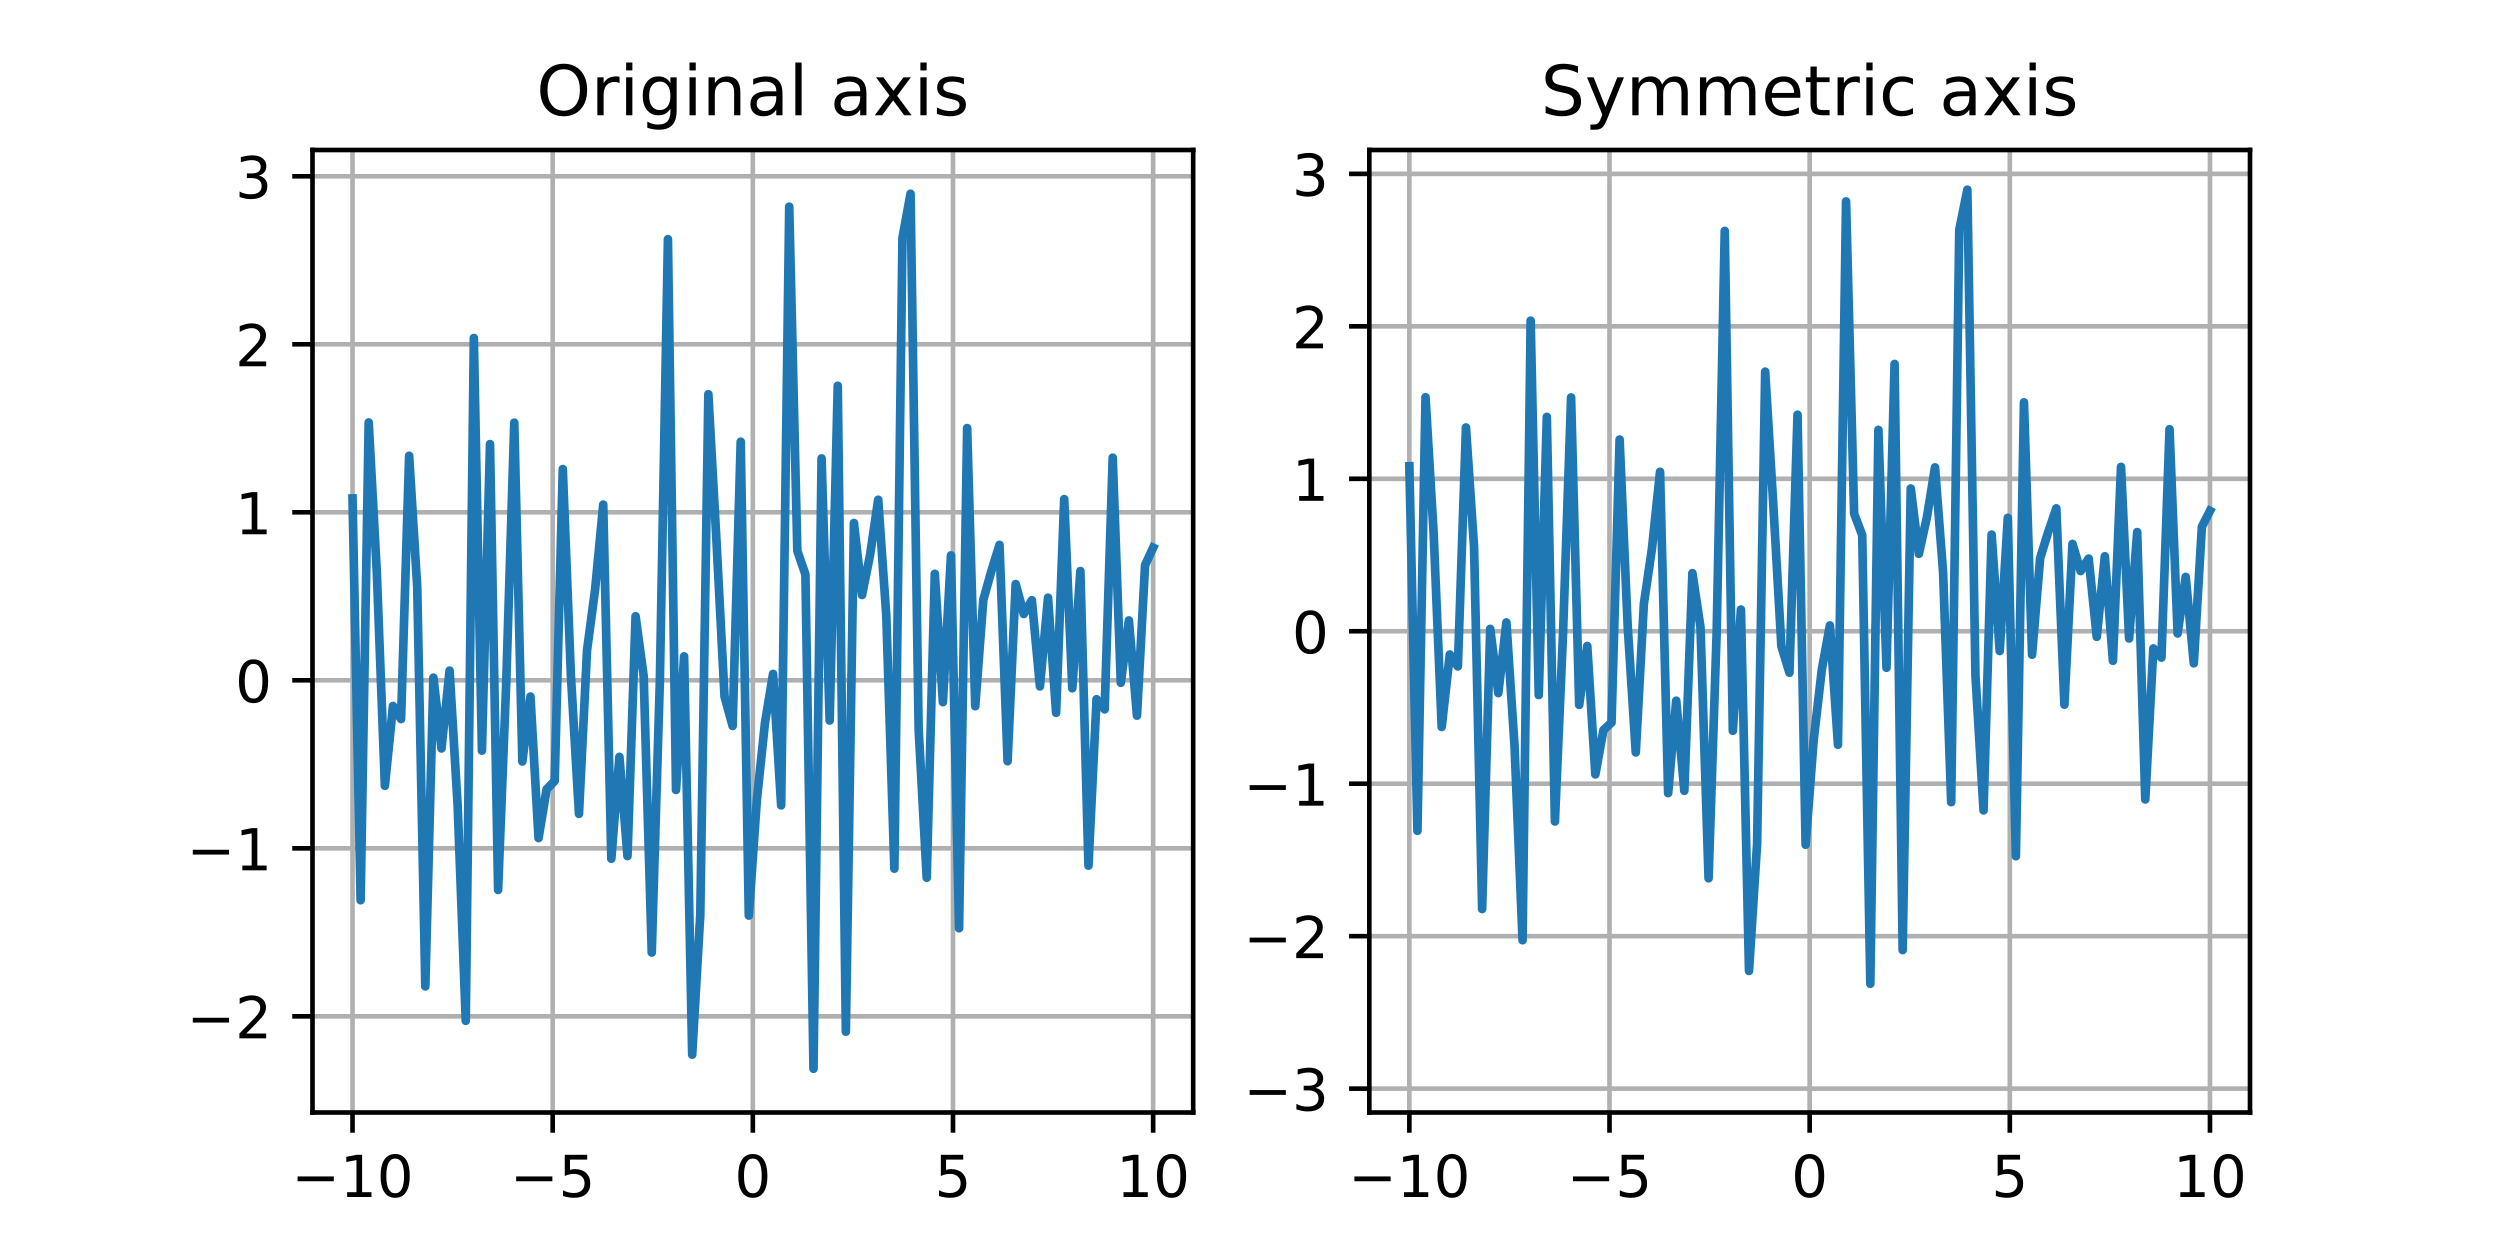
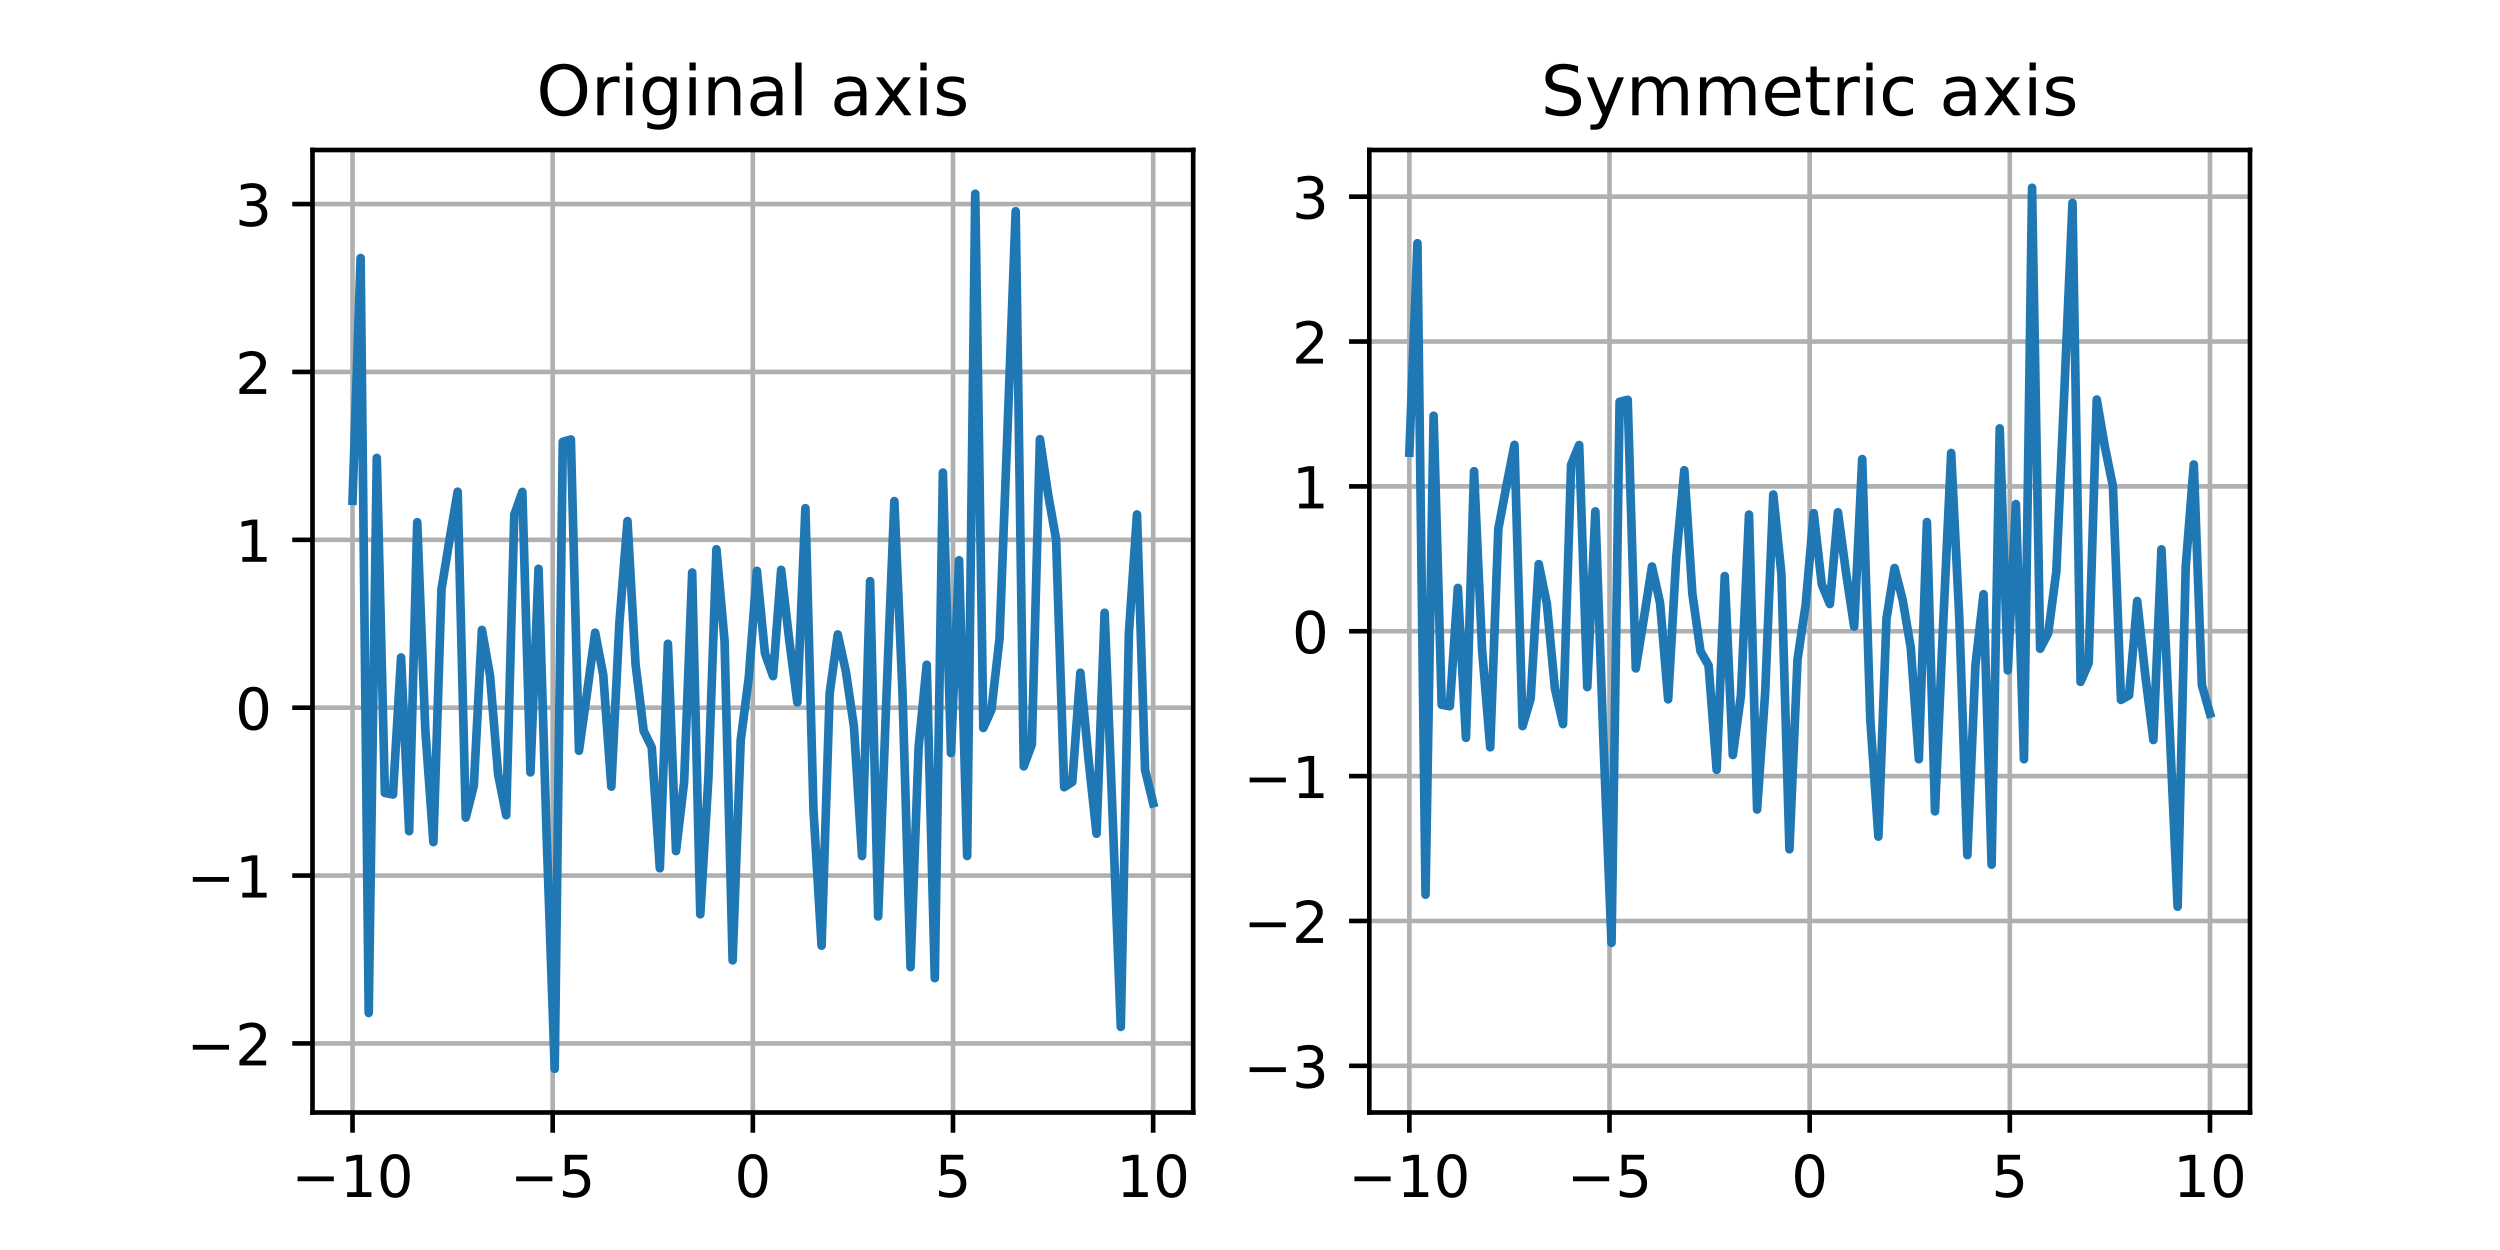
<svg xmlns="http://www.w3.org/2000/svg" xmlns:xlink="http://www.w3.org/1999/xlink" width="432pt" height="216pt" viewBox="0 0 432 216" version="1.1">
  <defs>
    <style type="text/css">*{stroke-linejoin: round; stroke-linecap: butt}</style>
  </defs>
  <g id="figure_1">
    <g id="patch_1">
      <path d="M 0 216  L 432 216  L 432 0  L 0 0  z " style="fill: #ffffff" />
    </g>
    <g id="axes_1">
      <g id="patch_2">
        <path d="M 54 192.24  L 206.182 192.24  L 206.182 25.92  L 54 25.92  z " style="fill: #ffffff" />
      </g>
      <g id="matplotlib.axis_1">
        <g id="xtick_1">
          <g id="line2d_1">
-             <path d="M 60.917 192.24  L 60.917 25.92  " clip-path="url(#p1a04394215)" style="fill: none; stroke: #b0b0b0; stroke-width: 0.8; stroke-linecap: square" />
+             <path d="M 60.917 192.24  L 60.917 25.92  " clip-path="url(#p332a3a9948)" style="fill: none; stroke: #b0b0b0; stroke-width: 0.8; stroke-linecap: square" />
          </g>
          <g id="line2d_2">
            <defs>
-               <path id="mf5a578533a" d="M 0 0  L 0 3.5  " style="stroke: #000000; stroke-width: 0.8" />
+               <path id="ma96512a030" d="M 0 0  L 0 3.5  " style="stroke: #000000; stroke-width: 0.8" />
            </defs>
            <g>
-               <use xlink:href="#mf5a578533a" x="60.917" y="192.24" style="stroke: #000000; stroke-width: 0.8" />
+               <use xlink:href="#ma96512a030" x="60.917" y="192.24" style="stroke: #000000; stroke-width: 0.8" />
            </g>
          </g>
          <g id="text_1">
            <g transform="translate(50.36501 206.8384) scale(0.1 -0.1)">
              <defs>
                <path id="DejaVuSans-2212" d="M 678 2272  L 4684 2272  L 4684 1741  L 678 1741  L 678 2272  z " transform="scale(0.015625)" />
                <path id="DejaVuSans-31" d="M 794 531  L 1825 531  L 1825 4091  L 703 3866  L 703 4441  L 1819 4666  L 2450 4666  L 2450 531  L 3481 531  L 3481 0  L 794 0  L 794 531  z " transform="scale(0.015625)" />
                <path id="DejaVuSans-30" d="M 2034 4250  Q 1547 4250 1301 3770  Q 1056 3291 1056 2328  Q 1056 1369 1301 889  Q 1547 409 2034 409  Q 2525 409 2770 889  Q 3016 1369 3016 2328  Q 3016 3291 2770 3770  Q 2525 4250 2034 4250  z M 2034 4750  Q 2819 4750 3233 4129  Q 3647 3509 3647 2328  Q 3647 1150 3233 529  Q 2819 -91 2034 -91  Q 1250 -91 836 529  Q 422 1150 422 2328  Q 422 3509 836 4129  Q 1250 4750 2034 4750  z " transform="scale(0.015625)" />
              </defs>
              <use xlink:href="#DejaVuSans-2212" />
              <use xlink:href="#DejaVuSans-31" transform="translate(83.78906 0)" />
              <use xlink:href="#DejaVuSans-30" transform="translate(147.4121 0)" />
            </g>
          </g>
        </g>
        <g id="xtick_2">
          <g id="line2d_3">
-             <path d="M 95.504 192.24  L 95.504 25.92  " clip-path="url(#p1a04394215)" style="fill: none; stroke: #b0b0b0; stroke-width: 0.8; stroke-linecap: square" />
+             <path d="M 95.504 192.24  L 95.504 25.92  " clip-path="url(#p332a3a9948)" style="fill: none; stroke: #b0b0b0; stroke-width: 0.8; stroke-linecap: square" />
          </g>
          <g id="line2d_4">
            <g>
-               <use xlink:href="#mf5a578533a" x="95.504" y="192.24" style="stroke: #000000; stroke-width: 0.8" />
+               <use xlink:href="#ma96512a030" x="95.504" y="192.24" style="stroke: #000000; stroke-width: 0.8" />
            </g>
          </g>
          <g id="text_2">
            <g transform="translate(88.13304 206.8384) scale(0.1 -0.1)">
              <defs>
                <path id="DejaVuSans-35" d="M 691 4666  L 3169 4666  L 3169 4134  L 1269 4134  L 1269 2991  Q 1406 3038 1543 3061  Q 1681 3084 1819 3084  Q 2600 3084 3056 2656  Q 3513 2228 3513 1497  Q 3513 744 3044 326  Q 2575 -91 1722 -91  Q 1428 -91 1123 -41  Q 819 9 494 109  L 494 744  Q 775 591 1075 516  Q 1375 441 1709 441  Q 2250 441 2565 725  Q 2881 1009 2881 1497  Q 2881 1984 2565 2268  Q 2250 2553 1709 2553  Q 1456 2553 1204 2497  Q 953 2441 691 2322  L 691 4666  z " transform="scale(0.015625)" />
              </defs>
              <use xlink:href="#DejaVuSans-2212" />
              <use xlink:href="#DejaVuSans-35" transform="translate(83.78906 0)" />
            </g>
          </g>
        </g>
        <g id="xtick_3">
          <g id="line2d_5">
-             <path d="M 130.091 192.24  L 130.091 25.92  " clip-path="url(#p1a04394215)" style="fill: none; stroke: #b0b0b0; stroke-width: 0.8; stroke-linecap: square" />
+             <path d="M 130.091 192.24  L 130.091 25.92  " clip-path="url(#p332a3a9948)" style="fill: none; stroke: #b0b0b0; stroke-width: 0.8; stroke-linecap: square" />
          </g>
          <g id="line2d_6">
            <g>
-               <use xlink:href="#mf5a578533a" x="130.091" y="192.24" style="stroke: #000000; stroke-width: 0.8" />
+               <use xlink:href="#ma96512a030" x="130.091" y="192.24" style="stroke: #000000; stroke-width: 0.8" />
            </g>
          </g>
          <g id="text_3">
            <g transform="translate(126.9097 206.8384) scale(0.1 -0.1)">
              <use xlink:href="#DejaVuSans-30" />
            </g>
          </g>
        </g>
        <g id="xtick_4">
          <g id="line2d_7">
-             <path d="M 164.678 192.24  L 164.678 25.92  " clip-path="url(#p1a04394215)" style="fill: none; stroke: #b0b0b0; stroke-width: 0.8; stroke-linecap: square" />
+             <path d="M 164.678 192.24  L 164.678 25.92  " clip-path="url(#p332a3a9948)" style="fill: none; stroke: #b0b0b0; stroke-width: 0.8; stroke-linecap: square" />
          </g>
          <g id="line2d_8">
            <g>
-               <use xlink:href="#mf5a578533a" x="164.678" y="192.24" style="stroke: #000000; stroke-width: 0.8" />
+               <use xlink:href="#ma96512a030" x="164.678" y="192.24" style="stroke: #000000; stroke-width: 0.8" />
            </g>
          </g>
          <g id="text_4">
            <g transform="translate(161.4964 206.8384) scale(0.1 -0.1)">
              <use xlink:href="#DejaVuSans-35" />
            </g>
          </g>
        </g>
        <g id="xtick_5">
          <g id="line2d_9">
-             <path d="M 199.264 192.24  L 199.264 25.92  " clip-path="url(#p1a04394215)" style="fill: none; stroke: #b0b0b0; stroke-width: 0.8; stroke-linecap: square" />
+             <path d="M 199.264 192.24  L 199.264 25.92  " clip-path="url(#p332a3a9948)" style="fill: none; stroke: #b0b0b0; stroke-width: 0.8; stroke-linecap: square" />
          </g>
          <g id="line2d_10">
            <g>
-               <use xlink:href="#mf5a578533a" x="199.264" y="192.24" style="stroke: #000000; stroke-width: 0.8" />
+               <use xlink:href="#ma96512a030" x="199.264" y="192.24" style="stroke: #000000; stroke-width: 0.8" />
            </g>
          </g>
          <g id="text_5">
            <g transform="translate(192.902 206.8384) scale(0.1 -0.1)">
              <use xlink:href="#DejaVuSans-31" />
              <use xlink:href="#DejaVuSans-30" transform="translate(63.62305 0)" />
            </g>
          </g>
        </g>
      </g>
      <g id="matplotlib.axis_2">
        <g id="ytick_1">
          <g id="line2d_11">
-             <path d="M 54 175.621  L 206.182 175.621  " clip-path="url(#p1a04394215)" style="fill: none; stroke: #b0b0b0; stroke-width: 0.8; stroke-linecap: square" />
+             <path d="M 54 180.304  L 206.182 180.304  " clip-path="url(#p332a3a9948)" style="fill: none; stroke: #b0b0b0; stroke-width: 0.8; stroke-linecap: square" />
          </g>
          <g id="line2d_12">
            <defs>
-               <path id="mea3f98e2d4" d="M 0 0  L -3.5 0  " style="stroke: #000000; stroke-width: 0.8" />
+               <path id="ma9597809e9" d="M 0 0  L -3.5 0  " style="stroke: #000000; stroke-width: 0.8" />
            </defs>
            <g>
-               <use xlink:href="#mea3f98e2d4" x="54" y="175.621" style="stroke: #000000; stroke-width: 0.8" />
+               <use xlink:href="#ma9597809e9" x="54" y="180.304" style="stroke: #000000; stroke-width: 0.8" />
            </g>
          </g>
          <g id="text_6">
-             <g transform="translate(32.25781 179.4204) scale(0.1 -0.1)">
+             <g transform="translate(32.25781 184.1037) scale(0.1 -0.1)">
              <defs>
                <path id="DejaVuSans-32" d="M 1228 531  L 3431 531  L 3431 0  L 469 0  L 469 531  Q 828 903 1448 1529  Q 2069 2156 2228 2338  Q 2531 2678 2651 2914  Q 2772 3150 2772 3378  Q 2772 3750 2511 3984  Q 2250 4219 1831 4219  Q 1534 4219 1204 4116  Q 875 4013 500 3803  L 500 4441  Q 881 4594 1212 4672  Q 1544 4750 1819 4750  Q 2544 4750 2975 4387  Q 3406 4025 3406 3419  Q 3406 3131 3298 2873  Q 3191 2616 2906 2266  Q 2828 2175 2409 1742  Q 1991 1309 1228 531  z " transform="scale(0.015625)" />
              </defs>
              <use xlink:href="#DejaVuSans-2212" />
              <use xlink:href="#DejaVuSans-32" transform="translate(83.78906 0)" />
            </g>
          </g>
        </g>
        <g id="ytick_2">
          <g id="line2d_13">
-             <path d="M 54 146.59  L 206.182 146.59  " clip-path="url(#p1a04394215)" style="fill: none; stroke: #b0b0b0; stroke-width: 0.8; stroke-linecap: square" />
+             <path d="M 54 151.296  L 206.182 151.296  " clip-path="url(#p332a3a9948)" style="fill: none; stroke: #b0b0b0; stroke-width: 0.8; stroke-linecap: square" />
          </g>
          <g id="line2d_14">
            <g>
-               <use xlink:href="#mea3f98e2d4" x="54" y="146.59" style="stroke: #000000; stroke-width: 0.8" />
+               <use xlink:href="#ma9597809e9" x="54" y="151.296" style="stroke: #000000; stroke-width: 0.8" />
            </g>
          </g>
          <g id="text_7">
-             <g transform="translate(32.25781 150.3892) scale(0.1 -0.1)">
+             <g transform="translate(32.25781 155.0956) scale(0.1 -0.1)">
              <use xlink:href="#DejaVuSans-2212" />
              <use xlink:href="#DejaVuSans-31" transform="translate(83.78906 0)" />
            </g>
          </g>
        </g>
        <g id="ytick_3">
          <g id="line2d_15">
-             <path d="M 54 117.559  L 206.182 117.559  " clip-path="url(#p1a04394215)" style="fill: none; stroke: #b0b0b0; stroke-width: 0.8; stroke-linecap: square" />
+             <path d="M 54 122.288  L 206.182 122.288  " clip-path="url(#p332a3a9948)" style="fill: none; stroke: #b0b0b0; stroke-width: 0.8; stroke-linecap: square" />
          </g>
          <g id="line2d_16">
            <g>
-               <use xlink:href="#mea3f98e2d4" x="54" y="117.559" style="stroke: #000000; stroke-width: 0.8" />
+               <use xlink:href="#ma9597809e9" x="54" y="122.288" style="stroke: #000000; stroke-width: 0.8" />
            </g>
          </g>
          <g id="text_8">
-             <g transform="translate(40.6375 121.3579) scale(0.1 -0.1)">
+             <g transform="translate(40.6375 126.0876) scale(0.1 -0.1)">
              <use xlink:href="#DejaVuSans-30" />
            </g>
          </g>
        </g>
        <g id="ytick_4">
          <g id="line2d_17">
-             <path d="M 54 88.527  L 206.182 88.527  " clip-path="url(#p1a04394215)" style="fill: none; stroke: #b0b0b0; stroke-width: 0.8; stroke-linecap: square" />
+             <path d="M 54 93.28  L 206.182 93.28  " clip-path="url(#p332a3a9948)" style="fill: none; stroke: #b0b0b0; stroke-width: 0.8; stroke-linecap: square" />
          </g>
          <g id="line2d_18">
            <g>
-               <use xlink:href="#mea3f98e2d4" x="54" y="88.527" style="stroke: #000000; stroke-width: 0.8" />
+               <use xlink:href="#ma9597809e9" x="54" y="93.28" style="stroke: #000000; stroke-width: 0.8" />
            </g>
          </g>
          <g id="text_9">
-             <g transform="translate(40.6375 92.3267) scale(0.1 -0.1)">
+             <g transform="translate(40.6375 97.07947) scale(0.1 -0.1)">
              <use xlink:href="#DejaVuSans-31" />
            </g>
          </g>
        </g>
        <g id="ytick_5">
          <g id="line2d_19">
-             <path d="M 54 59.496  L 206.182 59.496  " clip-path="url(#p1a04394215)" style="fill: none; stroke: #b0b0b0; stroke-width: 0.8; stroke-linecap: square" />
+             <path d="M 54 64.272  L 206.182 64.272  " clip-path="url(#p332a3a9948)" style="fill: none; stroke: #b0b0b0; stroke-width: 0.8; stroke-linecap: square" />
          </g>
          <g id="line2d_20">
            <g>
-               <use xlink:href="#mea3f98e2d4" x="54" y="59.496" style="stroke: #000000; stroke-width: 0.8" />
+               <use xlink:href="#ma9597809e9" x="54" y="64.272" style="stroke: #000000; stroke-width: 0.8" />
            </g>
          </g>
          <g id="text_10">
-             <g transform="translate(40.6375 63.29547) scale(0.1 -0.1)">
+             <g transform="translate(40.6375 68.07139) scale(0.1 -0.1)">
              <use xlink:href="#DejaVuSans-32" />
            </g>
          </g>
        </g>
        <g id="ytick_6">
          <g id="line2d_21">
-             <path d="M 54 30.465  L 206.182 30.465  " clip-path="url(#p1a04394215)" style="fill: none; stroke: #b0b0b0; stroke-width: 0.8; stroke-linecap: square" />
+             <path d="M 54 35.264  L 206.182 35.264  " clip-path="url(#p332a3a9948)" style="fill: none; stroke: #b0b0b0; stroke-width: 0.8; stroke-linecap: square" />
          </g>
          <g id="line2d_22">
            <g>
-               <use xlink:href="#mea3f98e2d4" x="54" y="30.465" style="stroke: #000000; stroke-width: 0.8" />
+               <use xlink:href="#ma9597809e9" x="54" y="35.264" style="stroke: #000000; stroke-width: 0.8" />
            </g>
          </g>
          <g id="text_11">
-             <g transform="translate(40.6375 34.26423) scale(0.1 -0.1)">
+             <g transform="translate(40.6375 39.0633) scale(0.1 -0.1)">
              <defs>
                <path id="DejaVuSans-33" d="M 2597 2516  Q 3050 2419 3304 2112  Q 3559 1806 3559 1356  Q 3559 666 3084 287  Q 2609 -91 1734 -91  Q 1441 -91 1130 -33  Q 819 25 488 141  L 488 750  Q 750 597 1062 519  Q 1375 441 1716 441  Q 2309 441 2620 675  Q 2931 909 2931 1356  Q 2931 1769 2642 2001  Q 2353 2234 1838 2234  L 1294 2234  L 1294 2753  L 1863 2753  Q 2328 2753 2575 2939  Q 2822 3125 2822 3475  Q 2822 3834 2567 4026  Q 2313 4219 1838 4219  Q 1578 4219 1281 4162  Q 984 4106 628 3988  L 628 4550  Q 988 4650 1302 4700  Q 1616 4750 1894 4750  Q 2613 4750 3031 4423  Q 3450 4097 3450 3541  Q 3450 3153 3228 2886  Q 3006 2619 2597 2516  z " transform="scale(0.015625)" />
              </defs>
              <use xlink:href="#DejaVuSans-33" />
            </g>
          </g>
        </g>
      </g>
      <g id="line2d_23">
-         <path d="M 60.917 86.134  L 62.315 155.558  L 63.712 73.004  L 65.11 98.788  L 66.507 135.788  L 67.905 121.995  L 69.302 124.25  L 70.699 78.758  L 72.097 101.439  L 73.494 170.447  L 74.892 117.104  L 76.289 129.333  L 77.687 115.883  L 79.084 139.246  L 80.482 176.391  L 81.879 58.413  L 83.276 129.707  L 84.674 76.744  L 86.071 153.777  L 87.469 118.127  L 88.866 73.04  L 90.264 131.581  L 91.661 120.367  L 93.059 144.816  L 94.456 136.38  L 95.853 134.942  L 97.251 81.053  L 98.648 116.665  L 100.046 140.632  L 101.443 112.348  L 102.841 101.811  L 104.238 87.194  L 105.636 148.384  L 107.033 130.785  L 108.431 147.928  L 109.828 106.497  L 111.225 116.817  L 112.623 164.6  L 114.02 117.783  L 115.418 41.332  L 116.815 136.504  L 118.213 113.425  L 119.61 182.243  L 121.008 158.093  L 122.405 68.124  L 123.802 93.371  L 125.2 120.378  L 126.597 125.451  L 127.995 76.33  L 129.392 158.211  L 130.79 138.2  L 132.187 124.899  L 133.585 116.45  L 134.982 139.166  L 136.379 35.716  L 137.777 95.175  L 139.174 99.262  L 140.572 184.68  L 141.969 79.217  L 143.367 124.51  L 144.764 66.664  L 146.162 178.268  L 147.559 90.378  L 148.956 102.816  L 150.354 95.859  L 151.751 86.357  L 153.149 106.356  L 154.546 150.102  L 155.944 41.122  L 157.341 33.48  L 158.739 125.975  L 160.136 151.671  L 161.533 99.156  L 162.931 121.326  L 164.328 95.968  L 165.726 160.397  L 167.123 73.973  L 168.521 122.03  L 169.918 103.638  L 171.316 98.649  L 172.713 94.158  L 174.11 131.534  L 175.508 100.932  L 176.905 106.1  L 178.303 103.72  L 179.7 118.616  L 181.098 103.285  L 182.495 123.175  L 183.893 86.256  L 185.29 118.936  L 186.687 98.676  L 188.085 149.584  L 189.482 120.836  L 190.88 122.574  L 192.277 79.089  L 193.675 117.98  L 195.072 107.214  L 196.47 123.662  L 197.867 97.657  L 199.264 94.642  " clip-path="url(#p1a04394215)" style="fill: none; stroke: #1f77b4; stroke-width: 1.5; stroke-linecap: square" />
+         <path d="M 60.917 86.529  L 62.315 44.589  L 63.712 175.039  L 65.11 79.137  L 66.507 137.019  L 67.905 137.289  L 69.302 113.615  L 70.699 143.636  L 72.097 90.243  L 73.494 126.137  L 74.892 145.52  L 76.289 101.826  L 77.687 93.221  L 79.084 84.968  L 80.482 141.279  L 81.879 135.757  L 83.276 108.851  L 84.674 116.747  L 86.071 133.789  L 87.469 140.876  L 88.866 88.962  L 90.264 85.003  L 91.661 133.469  L 93.059 98.289  L 94.456 144.402  L 95.853 184.68  L 97.251 76.344  L 98.648 75.942  L 100.046 129.727  L 101.443 119.703  L 102.841 109.325  L 104.238 116.606  L 105.636 135.924  L 107.033 107.627  L 108.431 90.051  L 109.828 114.837  L 111.225 126.282  L 112.623 129.143  L 114.02 150.037  L 115.418 111.247  L 116.815 147.068  L 118.213 135.161  L 119.61 98.93  L 121.008 157.984  L 122.405 134.575  L 123.802 94.918  L 125.2 110.698  L 126.597 165.946  L 127.995 127.914  L 129.392 117.056  L 130.79 98.645  L 132.187 112.912  L 133.585 116.836  L 134.982 98.475  L 136.379 110.598  L 137.777 121.361  L 139.174 87.814  L 140.572 140.042  L 141.969 163.409  L 143.367 119.751  L 144.764 109.634  L 146.162 116.012  L 147.559 125.566  L 148.956 147.916  L 150.354 100.423  L 151.751 158.358  L 153.149 121.138  L 154.546 86.593  L 155.944 119.498  L 157.341 167.113  L 158.739 129.089  L 160.136 114.87  L 161.533 169.028  L 162.931 81.664  L 164.328 130.124  L 165.726 96.823  L 167.123 147.91  L 168.521 33.48  L 169.918 125.788  L 171.316 122.663  L 172.713 110.375  L 174.11 73.909  L 175.508 36.51  L 176.905 132.42  L 178.303 128.635  L 179.7 75.893  L 181.098 85.334  L 182.495 93.224  L 183.893 136.032  L 185.29 135.106  L 186.687 116.247  L 188.085 131.084  L 189.482 144.06  L 190.88 105.886  L 192.277 141.404  L 193.675 177.447  L 195.072 109.393  L 196.47 88.901  L 197.867 133.061  L 199.264 138.794  " clip-path="url(#p332a3a9948)" style="fill: none; stroke: #1f77b4; stroke-width: 1.5; stroke-linecap: square" />
      </g>
      <g id="patch_3">
        <path d="M 54 192.24  L 54 25.92  " style="fill: none; stroke: #000000; stroke-width: 0.8; stroke-linejoin: miter; stroke-linecap: square" />
      </g>
      <g id="patch_4">
        <path d="M 206.182 192.24  L 206.182 25.92  " style="fill: none; stroke: #000000; stroke-width: 0.8; stroke-linejoin: miter; stroke-linecap: square" />
      </g>
      <g id="patch_5">
        <path d="M 54 192.24  L 206.182 192.24  " style="fill: none; stroke: #000000; stroke-width: 0.8; stroke-linejoin: miter; stroke-linecap: square" />
      </g>
      <g id="patch_6">
        <path d="M 54 25.92  L 206.182 25.92  " style="fill: none; stroke: #000000; stroke-width: 0.8; stroke-linejoin: miter; stroke-linecap: square" />
      </g>
      <g id="text_12">
        <g transform="translate(92.68466 19.92) scale(0.12 -0.12)">
          <defs>
            <path id="DejaVuSans-4f" d="M 2522 4238  Q 1834 4238 1429 3725  Q 1025 3213 1025 2328  Q 1025 1447 1429 934  Q 1834 422 2522 422  Q 3209 422 3611 934  Q 4013 1447 4013 2328  Q 4013 3213 3611 3725  Q 3209 4238 2522 4238  z M 2522 4750  Q 3503 4750 4090 4092  Q 4678 3434 4678 2328  Q 4678 1225 4090 567  Q 3503 -91 2522 -91  Q 1538 -91 948 565  Q 359 1222 359 2328  Q 359 3434 948 4092  Q 1538 4750 2522 4750  z " transform="scale(0.015625)" />
            <path id="DejaVuSans-72" d="M 2631 2963  Q 2534 3019 2420 3045  Q 2306 3072 2169 3072  Q 1681 3072 1420 2755  Q 1159 2438 1159 1844  L 1159 0  L 581 0  L 581 3500  L 1159 3500  L 1159 2956  Q 1341 3275 1631 3429  Q 1922 3584 2338 3584  Q 2397 3584 2469 3576  Q 2541 3569 2628 3553  L 2631 2963  z " transform="scale(0.015625)" />
            <path id="DejaVuSans-69" d="M 603 3500  L 1178 3500  L 1178 0  L 603 0  L 603 3500  z M 603 4863  L 1178 4863  L 1178 4134  L 603 4134  L 603 4863  z " transform="scale(0.015625)" />
            <path id="DejaVuSans-67" d="M 2906 1791  Q 2906 2416 2648 2759  Q 2391 3103 1925 3103  Q 1463 3103 1205 2759  Q 947 2416 947 1791  Q 947 1169 1205 825  Q 1463 481 1925 481  Q 2391 481 2648 825  Q 2906 1169 2906 1791  z M 3481 434  Q 3481 -459 3084 -895  Q 2688 -1331 1869 -1331  Q 1566 -1331 1297 -1286  Q 1028 -1241 775 -1147  L 775 -588  Q 1028 -725 1275 -790  Q 1522 -856 1778 -856  Q 2344 -856 2625 -561  Q 2906 -266 2906 331  L 2906 616  Q 2728 306 2450 153  Q 2172 0 1784 0  Q 1141 0 747 490  Q 353 981 353 1791  Q 353 2603 747 3093  Q 1141 3584 1784 3584  Q 2172 3584 2450 3431  Q 2728 3278 2906 2969  L 2906 3500  L 3481 3500  L 3481 434  z " transform="scale(0.015625)" />
            <path id="DejaVuSans-6e" d="M 3513 2113  L 3513 0  L 2938 0  L 2938 2094  Q 2938 2591 2744 2837  Q 2550 3084 2163 3084  Q 1697 3084 1428 2787  Q 1159 2491 1159 1978  L 1159 0  L 581 0  L 581 3500  L 1159 3500  L 1159 2956  Q 1366 3272 1645 3428  Q 1925 3584 2291 3584  Q 2894 3584 3203 3211  Q 3513 2838 3513 2113  z " transform="scale(0.015625)" />
            <path id="DejaVuSans-61" d="M 2194 1759  Q 1497 1759 1228 1600  Q 959 1441 959 1056  Q 959 750 1161 570  Q 1363 391 1709 391  Q 2188 391 2477 730  Q 2766 1069 2766 1631  L 2766 1759  L 2194 1759  z M 3341 1997  L 3341 0  L 2766 0  L 2766 531  Q 2569 213 2275 61  Q 1981 -91 1556 -91  Q 1019 -91 701 211  Q 384 513 384 1019  Q 384 1609 779 1909  Q 1175 2209 1959 2209  L 2766 2209  L 2766 2266  Q 2766 2663 2505 2880  Q 2244 3097 1772 3097  Q 1472 3097 1187 3025  Q 903 2953 641 2809  L 641 3341  Q 956 3463 1253 3523  Q 1550 3584 1831 3584  Q 2591 3584 2966 3190  Q 3341 2797 3341 1997  z " transform="scale(0.015625)" />
            <path id="DejaVuSans-6c" d="M 603 4863  L 1178 4863  L 1178 0  L 603 0  L 603 4863  z " transform="scale(0.015625)" />
            <path id="DejaVuSans-20" transform="scale(0.015625)" />
            <path id="DejaVuSans-78" d="M 3513 3500  L 2247 1797  L 3578 0  L 2900 0  L 1881 1375  L 863 0  L 184 0  L 1544 1831  L 300 3500  L 978 3500  L 1906 2253  L 2834 3500  L 3513 3500  z " transform="scale(0.015625)" />
            <path id="DejaVuSans-73" d="M 2834 3397  L 2834 2853  Q 2591 2978 2328 3040  Q 2066 3103 1784 3103  Q 1356 3103 1142 2972  Q 928 2841 928 2578  Q 928 2378 1081 2264  Q 1234 2150 1697 2047  L 1894 2003  Q 2506 1872 2764 1633  Q 3022 1394 3022 966  Q 3022 478 2636 193  Q 2250 -91 1575 -91  Q 1294 -91 989 -36  Q 684 19 347 128  L 347 722  Q 666 556 975 473  Q 1284 391 1588 391  Q 1994 391 2212 530  Q 2431 669 2431 922  Q 2431 1156 2273 1281  Q 2116 1406 1581 1522  L 1381 1569  Q 847 1681 609 1914  Q 372 2147 372 2553  Q 372 3047 722 3315  Q 1072 3584 1716 3584  Q 2034 3584 2315 3537  Q 2597 3491 2834 3397  z " transform="scale(0.015625)" />
          </defs>
          <use xlink:href="#DejaVuSans-4f" />
          <use xlink:href="#DejaVuSans-72" transform="translate(78.71094 0)" />
          <use xlink:href="#DejaVuSans-69" transform="translate(119.8242 0)" />
          <use xlink:href="#DejaVuSans-67" transform="translate(147.6074 0)" />
          <use xlink:href="#DejaVuSans-69" transform="translate(211.084 0)" />
          <use xlink:href="#DejaVuSans-6e" transform="translate(238.8672 0)" />
          <use xlink:href="#DejaVuSans-61" transform="translate(302.2461 0)" />
          <use xlink:href="#DejaVuSans-6c" transform="translate(363.5254 0)" />
          <use xlink:href="#DejaVuSans-20" transform="translate(391.3086 0)" />
          <use xlink:href="#DejaVuSans-61" transform="translate(423.0957 0)" />
          <use xlink:href="#DejaVuSans-78" transform="translate(484.375 0)" />
          <use xlink:href="#DejaVuSans-69" transform="translate(543.5547 0)" />
          <use xlink:href="#DejaVuSans-73" transform="translate(571.3379 0)" />
        </g>
      </g>
    </g>
    <g id="axes_2">
      <g id="patch_7">
        <path d="M 236.618 192.24  L 388.8 192.24  L 388.8 25.92  L 236.618 25.92  z " style="fill: #ffffff" />
      </g>
      <g id="matplotlib.axis_3">
        <g id="xtick_6">
          <g id="line2d_24">
-             <path d="M 243.536 192.24  L 243.536 25.92  " clip-path="url(#p6ce117d2c0)" style="fill: none; stroke: #b0b0b0; stroke-width: 0.8; stroke-linecap: square" />
+             <path d="M 243.536 192.24  L 243.536 25.92  " clip-path="url(#pfc370f9c6d)" style="fill: none; stroke: #b0b0b0; stroke-width: 0.8; stroke-linecap: square" />
          </g>
          <g id="line2d_25">
            <g>
-               <use xlink:href="#mf5a578533a" x="243.536" y="192.24" style="stroke: #000000; stroke-width: 0.8" />
+               <use xlink:href="#ma96512a030" x="243.536" y="192.24" style="stroke: #000000; stroke-width: 0.8" />
            </g>
          </g>
          <g id="text_13">
            <g transform="translate(232.9832 206.8384) scale(0.1 -0.1)">
              <use xlink:href="#DejaVuSans-2212" />
              <use xlink:href="#DejaVuSans-31" transform="translate(83.78906 0)" />
              <use xlink:href="#DejaVuSans-30" transform="translate(147.4121 0)" />
            </g>
          </g>
        </g>
        <g id="xtick_7">
          <g id="line2d_26">
-             <path d="M 278.122 192.24  L 278.122 25.92  " clip-path="url(#p6ce117d2c0)" style="fill: none; stroke: #b0b0b0; stroke-width: 0.8; stroke-linecap: square" />
+             <path d="M 278.122 192.24  L 278.122 25.92  " clip-path="url(#pfc370f9c6d)" style="fill: none; stroke: #b0b0b0; stroke-width: 0.8; stroke-linecap: square" />
          </g>
          <g id="line2d_27">
            <g>
-               <use xlink:href="#mf5a578533a" x="278.122" y="192.24" style="stroke: #000000; stroke-width: 0.8" />
+               <use xlink:href="#ma96512a030" x="278.122" y="192.24" style="stroke: #000000; stroke-width: 0.8" />
            </g>
          </g>
          <g id="text_14">
            <g transform="translate(270.7512 206.8384) scale(0.1 -0.1)">
              <use xlink:href="#DejaVuSans-2212" />
              <use xlink:href="#DejaVuSans-35" transform="translate(83.78906 0)" />
            </g>
          </g>
        </g>
        <g id="xtick_8">
          <g id="line2d_28">
-             <path d="M 312.709 192.24  L 312.709 25.92  " clip-path="url(#p6ce117d2c0)" style="fill: none; stroke: #b0b0b0; stroke-width: 0.8; stroke-linecap: square" />
+             <path d="M 312.709 192.24  L 312.709 25.92  " clip-path="url(#pfc370f9c6d)" style="fill: none; stroke: #b0b0b0; stroke-width: 0.8; stroke-linecap: square" />
          </g>
          <g id="line2d_29">
            <g>
-               <use xlink:href="#mf5a578533a" x="312.709" y="192.24" style="stroke: #000000; stroke-width: 0.8" />
+               <use xlink:href="#ma96512a030" x="312.709" y="192.24" style="stroke: #000000; stroke-width: 0.8" />
            </g>
          </g>
          <g id="text_15">
            <g transform="translate(309.5278 206.8384) scale(0.1 -0.1)">
              <use xlink:href="#DejaVuSans-30" />
            </g>
          </g>
        </g>
        <g id="xtick_9">
          <g id="line2d_30">
-             <path d="M 347.296 192.24  L 347.296 25.92  " clip-path="url(#p6ce117d2c0)" style="fill: none; stroke: #b0b0b0; stroke-width: 0.8; stroke-linecap: square" />
+             <path d="M 347.296 192.24  L 347.296 25.92  " clip-path="url(#pfc370f9c6d)" style="fill: none; stroke: #b0b0b0; stroke-width: 0.8; stroke-linecap: square" />
          </g>
          <g id="line2d_31">
            <g>
-               <use xlink:href="#mf5a578533a" x="347.296" y="192.24" style="stroke: #000000; stroke-width: 0.8" />
+               <use xlink:href="#ma96512a030" x="347.296" y="192.24" style="stroke: #000000; stroke-width: 0.8" />
            </g>
          </g>
          <g id="text_16">
            <g transform="translate(344.1146 206.8384) scale(0.1 -0.1)">
              <use xlink:href="#DejaVuSans-35" />
            </g>
          </g>
        </g>
        <g id="xtick_10">
          <g id="line2d_32">
-             <path d="M 381.883 192.24  L 381.883 25.92  " clip-path="url(#p6ce117d2c0)" style="fill: none; stroke: #b0b0b0; stroke-width: 0.8; stroke-linecap: square" />
+             <path d="M 381.883 192.24  L 381.883 25.92  " clip-path="url(#pfc370f9c6d)" style="fill: none; stroke: #b0b0b0; stroke-width: 0.8; stroke-linecap: square" />
          </g>
          <g id="line2d_33">
            <g>
-               <use xlink:href="#mf5a578533a" x="381.883" y="192.24" style="stroke: #000000; stroke-width: 0.8" />
+               <use xlink:href="#ma96512a030" x="381.883" y="192.24" style="stroke: #000000; stroke-width: 0.8" />
            </g>
          </g>
          <g id="text_17">
            <g transform="translate(375.5201 206.8384) scale(0.1 -0.1)">
              <use xlink:href="#DejaVuSans-31" />
              <use xlink:href="#DejaVuSans-30" transform="translate(63.62305 0)" />
            </g>
          </g>
        </g>
      </g>
      <g id="matplotlib.axis_4">
        <g id="ytick_7">
          <g id="line2d_34">
-             <path d="M 236.618 188.116  L 388.8 188.116  " clip-path="url(#p6ce117d2c0)" style="fill: none; stroke: #b0b0b0; stroke-width: 0.8; stroke-linecap: square" />
+             <path d="M 236.618 184.177  L 388.8 184.177  " clip-path="url(#pfc370f9c6d)" style="fill: none; stroke: #b0b0b0; stroke-width: 0.8; stroke-linecap: square" />
          </g>
          <g id="line2d_35">
            <g>
-               <use xlink:href="#mea3f98e2d4" x="236.618" y="188.116" style="stroke: #000000; stroke-width: 0.8" />
+               <use xlink:href="#ma9597809e9" x="236.618" y="184.177" style="stroke: #000000; stroke-width: 0.8" />
            </g>
          </g>
          <g id="text_18">
-             <g transform="translate(214.876 191.9147) scale(0.1 -0.1)">
+             <g transform="translate(214.876 187.9758) scale(0.1 -0.1)">
              <use xlink:href="#DejaVuSans-2212" />
              <use xlink:href="#DejaVuSans-33" transform="translate(83.78906 0)" />
            </g>
          </g>
        </g>
        <g id="ytick_8">
          <g id="line2d_36">
-             <path d="M 236.618 161.77  L 388.8 161.77  " clip-path="url(#p6ce117d2c0)" style="fill: none; stroke: #b0b0b0; stroke-width: 0.8; stroke-linecap: square" />
+             <path d="M 236.618 159.144  L 388.8 159.144  " clip-path="url(#pfc370f9c6d)" style="fill: none; stroke: #b0b0b0; stroke-width: 0.8; stroke-linecap: square" />
          </g>
          <g id="line2d_37">
            <g>
-               <use xlink:href="#mea3f98e2d4" x="236.618" y="161.77" style="stroke: #000000; stroke-width: 0.8" />
+               <use xlink:href="#ma9597809e9" x="236.618" y="159.144" style="stroke: #000000; stroke-width: 0.8" />
            </g>
          </g>
          <g id="text_19">
-             <g transform="translate(214.876 165.5696) scale(0.1 -0.1)">
+             <g transform="translate(214.876 162.9436) scale(0.1 -0.1)">
              <use xlink:href="#DejaVuSans-2212" />
              <use xlink:href="#DejaVuSans-32" transform="translate(83.78906 0)" />
            </g>
          </g>
        </g>
        <g id="ytick_9">
          <g id="line2d_38">
-             <path d="M 236.618 135.425  L 388.8 135.425  " clip-path="url(#p6ce117d2c0)" style="fill: none; stroke: #b0b0b0; stroke-width: 0.8; stroke-linecap: square" />
+             <path d="M 236.618 134.112  L 388.8 134.112  " clip-path="url(#pfc370f9c6d)" style="fill: none; stroke: #b0b0b0; stroke-width: 0.8; stroke-linecap: square" />
          </g>
          <g id="line2d_39">
            <g>
-               <use xlink:href="#mea3f98e2d4" x="236.618" y="135.425" style="stroke: #000000; stroke-width: 0.8" />
+               <use xlink:href="#ma9597809e9" x="236.618" y="134.112" style="stroke: #000000; stroke-width: 0.8" />
            </g>
          </g>
          <g id="text_20">
-             <g transform="translate(214.876 139.2244) scale(0.1 -0.1)">
+             <g transform="translate(214.876 137.9114) scale(0.1 -0.1)">
              <use xlink:href="#DejaVuSans-2212" />
              <use xlink:href="#DejaVuSans-31" transform="translate(83.78906 0)" />
            </g>
          </g>
        </g>
        <g id="ytick_10">
          <g id="line2d_40">
-             <path d="M 236.618 109.08  L 388.8 109.08  " clip-path="url(#p6ce117d2c0)" style="fill: none; stroke: #b0b0b0; stroke-width: 0.8; stroke-linecap: square" />
+             <path d="M 236.618 109.08  L 388.8 109.08  " clip-path="url(#pfc370f9c6d)" style="fill: none; stroke: #b0b0b0; stroke-width: 0.8; stroke-linecap: square" />
          </g>
          <g id="line2d_41">
            <g>
-               <use xlink:href="#mea3f98e2d4" x="236.618" y="109.08" style="stroke: #000000; stroke-width: 0.8" />
+               <use xlink:href="#ma9597809e9" x="236.618" y="109.08" style="stroke: #000000; stroke-width: 0.8" />
            </g>
          </g>
          <g id="text_21">
            <g transform="translate(223.2557 112.8792) scale(0.1 -0.1)">
              <use xlink:href="#DejaVuSans-30" />
            </g>
          </g>
        </g>
        <g id="ytick_11">
          <g id="line2d_42">
-             <path d="M 236.618 82.735  L 388.8 82.735  " clip-path="url(#p6ce117d2c0)" style="fill: none; stroke: #b0b0b0; stroke-width: 0.8; stroke-linecap: square" />
+             <path d="M 236.618 84.048  L 388.8 84.048  " clip-path="url(#pfc370f9c6d)" style="fill: none; stroke: #b0b0b0; stroke-width: 0.8; stroke-linecap: square" />
          </g>
          <g id="line2d_43">
            <g>
-               <use xlink:href="#mea3f98e2d4" x="236.618" y="82.735" style="stroke: #000000; stroke-width: 0.8" />
+               <use xlink:href="#ma9597809e9" x="236.618" y="84.048" style="stroke: #000000; stroke-width: 0.8" />
            </g>
          </g>
          <g id="text_22">
-             <g transform="translate(223.2557 86.53405) scale(0.1 -0.1)">
+             <g transform="translate(223.2557 87.84701) scale(0.1 -0.1)">
              <use xlink:href="#DejaVuSans-31" />
            </g>
          </g>
        </g>
        <g id="ytick_12">
          <g id="line2d_44">
-             <path d="M 236.618 56.39  L 388.8 56.39  " clip-path="url(#p6ce117d2c0)" style="fill: none; stroke: #b0b0b0; stroke-width: 0.8; stroke-linecap: square" />
+             <path d="M 236.618 59.016  L 388.8 59.016  " clip-path="url(#pfc370f9c6d)" style="fill: none; stroke: #b0b0b0; stroke-width: 0.8; stroke-linecap: square" />
          </g>
          <g id="line2d_45">
            <g>
-               <use xlink:href="#mea3f98e2d4" x="236.618" y="56.39" style="stroke: #000000; stroke-width: 0.8" />
+               <use xlink:href="#ma9597809e9" x="236.618" y="59.016" style="stroke: #000000; stroke-width: 0.8" />
            </g>
          </g>
          <g id="text_23">
-             <g transform="translate(223.2557 60.18888) scale(0.1 -0.1)">
+             <g transform="translate(223.2557 62.8148) scale(0.1 -0.1)">
              <use xlink:href="#DejaVuSans-32" />
            </g>
          </g>
        </g>
        <g id="ytick_13">
          <g id="line2d_46">
-             <path d="M 236.618 30.044  L 388.8 30.044  " clip-path="url(#p6ce117d2c0)" style="fill: none; stroke: #b0b0b0; stroke-width: 0.8; stroke-linecap: square" />
+             <path d="M 236.618 33.983  L 388.8 33.983  " clip-path="url(#pfc370f9c6d)" style="fill: none; stroke: #b0b0b0; stroke-width: 0.8; stroke-linecap: square" />
          </g>
          <g id="line2d_47">
            <g>
-               <use xlink:href="#mea3f98e2d4" x="236.618" y="30.044" style="stroke: #000000; stroke-width: 0.8" />
+               <use xlink:href="#ma9597809e9" x="236.618" y="33.983" style="stroke: #000000; stroke-width: 0.8" />
            </g>
          </g>
          <g id="text_24">
-             <g transform="translate(223.2557 33.84371) scale(0.1 -0.1)">
+             <g transform="translate(223.2557 37.7826) scale(0.1 -0.1)">
              <use xlink:href="#DejaVuSans-33" />
            </g>
          </g>
        </g>
      </g>
      <g id="line2d_48">
-         <path d="M 243.536 80.563  L 244.933 143.563  L 246.33 68.647  L 247.728 92.046  L 249.125 125.622  L 250.523 113.106  L 251.92 115.152  L 253.318 73.869  L 254.715 94.451  L 256.113 157.075  L 257.51 108.667  L 258.907 119.765  L 260.305 107.559  L 261.702 128.761  L 263.1 162.469  L 264.497 55.407  L 265.895 120.104  L 267.292 72.042  L 268.69 141.948  L 270.087 109.596  L 271.484 68.681  L 272.882 121.805  L 274.279 111.629  L 275.677 133.815  L 277.074 126.16  L 278.472 124.855  L 279.869 75.952  L 281.267 108.269  L 282.664 130.018  L 284.061 104.352  L 285.459 94.79  L 286.856 81.525  L 288.254 137.053  L 289.651 121.083  L 291.049 136.639  L 292.446 99.042  L 293.844 108.406  L 295.241 151.769  L 296.638 109.284  L 298.036 39.906  L 299.433 126.273  L 300.831 105.329  L 302.228 167.779  L 303.626 145.864  L 305.023 64.219  L 306.421 87.13  L 307.818 111.638  L 309.215 116.242  L 310.613 71.666  L 312.01 145.971  L 313.408 127.812  L 314.805 115.741  L 316.203 108.074  L 317.6 128.688  L 318.998 34.81  L 320.395 88.768  L 321.792 92.476  L 323.19 169.991  L 324.587 74.286  L 325.985 115.388  L 327.382 62.894  L 328.78 164.173  L 330.177 84.414  L 331.575 95.701  L 332.972 89.388  L 334.369 80.765  L 335.767 98.914  L 337.164 138.612  L 338.562 39.715  L 339.959 32.781  L 341.357 116.718  L 342.754 140.036  L 344.152 92.38  L 345.549 112.499  L 346.947 89.487  L 348.344 147.955  L 349.741 69.527  L 351.139 113.138  L 352.536 96.447  L 353.934 91.92  L 355.331 87.845  L 356.729 121.762  L 358.126 93.992  L 359.524 98.682  L 360.921 96.522  L 362.318 110.039  L 363.716 96.127  L 365.113 114.177  L 366.511 80.674  L 367.908 110.33  L 369.306 91.945  L 370.703 138.142  L 372.101 112.054  L 373.498 113.631  L 374.895 74.17  L 376.293 109.462  L 377.69 99.692  L 379.088 114.619  L 380.485 91.019  L 381.883 88.284  " clip-path="url(#p6ce117d2c0)" style="fill: none; stroke: #1f77b4; stroke-width: 1.5; stroke-linecap: square" />
+         <path d="M 243.536 78.222  L 244.933 42.03  L 246.33 154.601  L 247.728 71.843  L 249.125 121.792  L 250.523 122.025  L 251.92 101.596  L 253.318 127.502  L 254.715 81.427  L 256.113 112.401  L 257.51 129.128  L 258.907 91.422  L 260.305 83.996  L 261.702 76.875  L 263.1 125.468  L 264.497 120.703  L 265.895 97.484  L 267.292 104.298  L 268.69 119.004  L 270.087 125.12  L 271.484 80.321  L 272.882 76.905  L 274.279 118.729  L 275.677 88.37  L 277.074 128.162  L 278.472 162.92  L 279.869 69.433  L 281.267 69.086  L 282.664 115.499  L 284.061 106.849  L 285.459 97.894  L 286.856 104.176  L 288.254 120.847  L 289.651 96.428  L 291.049 81.261  L 292.446 102.65  L 293.844 112.526  L 295.241 114.995  L 296.638 133.025  L 298.036 99.552  L 299.433 130.464  L 300.831 120.188  L 302.228 88.923  L 303.626 139.883  L 305.023 119.683  L 306.421 85.461  L 307.818 99.078  L 309.215 146.754  L 310.613 113.934  L 312.01 104.565  L 313.408 88.677  L 314.805 100.989  L 316.203 104.375  L 317.6 88.53  L 318.998 98.992  L 320.395 108.28  L 321.792 79.331  L 323.19 124.401  L 324.587 144.564  L 325.985 106.89  L 327.382 98.16  L 328.78 103.664  L 330.177 111.909  L 331.575 131.195  L 332.972 90.211  L 334.369 140.206  L 335.767 108.087  L 337.164 78.277  L 338.562 106.672  L 339.959 147.761  L 341.357 114.948  L 342.754 102.679  L 344.152 149.413  L 345.549 74.023  L 346.947 115.841  L 348.344 87.105  L 349.741 131.19  L 351.139 32.444  L 352.536 112.1  L 353.934 109.404  L 355.331 98.8  L 356.729 67.331  L 358.126 35.059  L 359.524 117.823  L 360.921 114.557  L 362.318 69.043  L 363.716 77.191  L 365.113 83.999  L 366.511 120.94  L 367.908 120.141  L 369.306 103.867  L 370.703 116.67  L 372.101 127.867  L 373.498 94.925  L 374.895 125.576  L 376.293 156.679  L 377.69 97.952  L 379.088 80.269  L 380.485 118.376  L 381.883 123.323  " clip-path="url(#pfc370f9c6d)" style="fill: none; stroke: #1f77b4; stroke-width: 1.5; stroke-linecap: square" />
      </g>
      <g id="patch_8">
        <path d="M 236.618 192.24  L 236.618 25.92  " style="fill: none; stroke: #000000; stroke-width: 0.8; stroke-linejoin: miter; stroke-linecap: square" />
      </g>
      <g id="patch_9">
        <path d="M 388.8 192.24  L 388.8 25.92  " style="fill: none; stroke: #000000; stroke-width: 0.8; stroke-linejoin: miter; stroke-linecap: square" />
      </g>
      <g id="patch_10">
        <path d="M 236.618 192.24  L 388.8 192.24  " style="fill: none; stroke: #000000; stroke-width: 0.8; stroke-linejoin: miter; stroke-linecap: square" />
      </g>
      <g id="patch_11">
        <path d="M 236.618 25.92  L 388.8 25.92  " style="fill: none; stroke: #000000; stroke-width: 0.8; stroke-linejoin: miter; stroke-linecap: square" />
      </g>
      <g id="text_25">
        <g transform="translate(266.256 19.92) scale(0.12 -0.12)">
          <defs>
            <path id="DejaVuSans-53" d="M 3425 4513  L 3425 3897  Q 3066 4069 2747 4153  Q 2428 4238 2131 4238  Q 1616 4238 1336 4038  Q 1056 3838 1056 3469  Q 1056 3159 1242 3001  Q 1428 2844 1947 2747  L 2328 2669  Q 3034 2534 3370 2195  Q 3706 1856 3706 1288  Q 3706 609 3251 259  Q 2797 -91 1919 -91  Q 1588 -91 1214 -16  Q 841 59 441 206  L 441 856  Q 825 641 1194 531  Q 1563 422 1919 422  Q 2459 422 2753 634  Q 3047 847 3047 1241  Q 3047 1584 2836 1778  Q 2625 1972 2144 2069  L 1759 2144  Q 1053 2284 737 2584  Q 422 2884 422 3419  Q 422 4038 858 4394  Q 1294 4750 2059 4750  Q 2388 4750 2728 4690  Q 3069 4631 3425 4513  z " transform="scale(0.015625)" />
            <path id="DejaVuSans-79" d="M 2059 -325  Q 1816 -950 1584 -1140  Q 1353 -1331 966 -1331  L 506 -1331  L 506 -850  L 844 -850  Q 1081 -850 1212 -737  Q 1344 -625 1503 -206  L 1606 56  L 191 3500  L 800 3500  L 1894 763  L 2988 3500  L 3597 3500  L 2059 -325  z " transform="scale(0.015625)" />
            <path id="DejaVuSans-6d" d="M 3328 2828  Q 3544 3216 3844 3400  Q 4144 3584 4550 3584  Q 5097 3584 5394 3201  Q 5691 2819 5691 2113  L 5691 0  L 5113 0  L 5113 2094  Q 5113 2597 4934 2840  Q 4756 3084 4391 3084  Q 3944 3084 3684 2787  Q 3425 2491 3425 1978  L 3425 0  L 2847 0  L 2847 2094  Q 2847 2600 2669 2842  Q 2491 3084 2119 3084  Q 1678 3084 1418 2786  Q 1159 2488 1159 1978  L 1159 0  L 581 0  L 581 3500  L 1159 3500  L 1159 2956  Q 1356 3278 1631 3431  Q 1906 3584 2284 3584  Q 2666 3584 2933 3390  Q 3200 3197 3328 2828  z " transform="scale(0.015625)" />
            <path id="DejaVuSans-65" d="M 3597 1894  L 3597 1613  L 953 1613  Q 991 1019 1311 708  Q 1631 397 2203 397  Q 2534 397 2845 478  Q 3156 559 3463 722  L 3463 178  Q 3153 47 2828 -22  Q 2503 -91 2169 -91  Q 1331 -91 842 396  Q 353 884 353 1716  Q 353 2575 817 3079  Q 1281 3584 2069 3584  Q 2775 3584 3186 3129  Q 3597 2675 3597 1894  z M 3022 2063  Q 3016 2534 2758 2815  Q 2500 3097 2075 3097  Q 1594 3097 1305 2825  Q 1016 2553 972 2059  L 3022 2063  z " transform="scale(0.015625)" />
            <path id="DejaVuSans-74" d="M 1172 4494  L 1172 3500  L 2356 3500  L 2356 3053  L 1172 3053  L 1172 1153  Q 1172 725 1289 603  Q 1406 481 1766 481  L 2356 481  L 2356 0  L 1766 0  Q 1100 0 847 248  Q 594 497 594 1153  L 594 3053  L 172 3053  L 172 3500  L 594 3500  L 594 4494  L 1172 4494  z " transform="scale(0.015625)" />
            <path id="DejaVuSans-63" d="M 3122 3366  L 3122 2828  Q 2878 2963 2633 3030  Q 2388 3097 2138 3097  Q 1578 3097 1268 2742  Q 959 2388 959 1747  Q 959 1106 1268 751  Q 1578 397 2138 397  Q 2388 397 2633 464  Q 2878 531 3122 666  L 3122 134  Q 2881 22 2623 -34  Q 2366 -91 2075 -91  Q 1284 -91 818 406  Q 353 903 353 1747  Q 353 2603 823 3093  Q 1294 3584 2113 3584  Q 2378 3584 2631 3529  Q 2884 3475 3122 3366  z " transform="scale(0.015625)" />
          </defs>
          <use xlink:href="#DejaVuSans-53" />
          <use xlink:href="#DejaVuSans-79" transform="translate(63.47656 0)" />
          <use xlink:href="#DejaVuSans-6d" transform="translate(122.6562 0)" />
          <use xlink:href="#DejaVuSans-6d" transform="translate(220.0684 0)" />
          <use xlink:href="#DejaVuSans-65" transform="translate(317.4805 0)" />
          <use xlink:href="#DejaVuSans-74" transform="translate(379.0039 0)" />
          <use xlink:href="#DejaVuSans-72" transform="translate(418.2129 0)" />
          <use xlink:href="#DejaVuSans-69" transform="translate(459.3262 0)" />
          <use xlink:href="#DejaVuSans-63" transform="translate(487.1094 0)" />
          <use xlink:href="#DejaVuSans-20" transform="translate(542.0898 0)" />
          <use xlink:href="#DejaVuSans-61" transform="translate(573.877 0)" />
          <use xlink:href="#DejaVuSans-78" transform="translate(635.1562 0)" />
          <use xlink:href="#DejaVuSans-69" transform="translate(694.3359 0)" />
          <use xlink:href="#DejaVuSans-73" transform="translate(722.1191 0)" />
        </g>
      </g>
    </g>
  </g>
  <defs>
-     <clipPath id="p1a04394215">
+     <clipPath id="p332a3a9948">
      <rect x="54" y="25.92" width="152.182" height="166.32" />
    </clipPath>
-     <clipPath id="p6ce117d2c0">
+     <clipPath id="pfc370f9c6d">
      <rect x="236.618" y="25.92" width="152.182" height="166.32" />
    </clipPath>
  </defs>
</svg>
